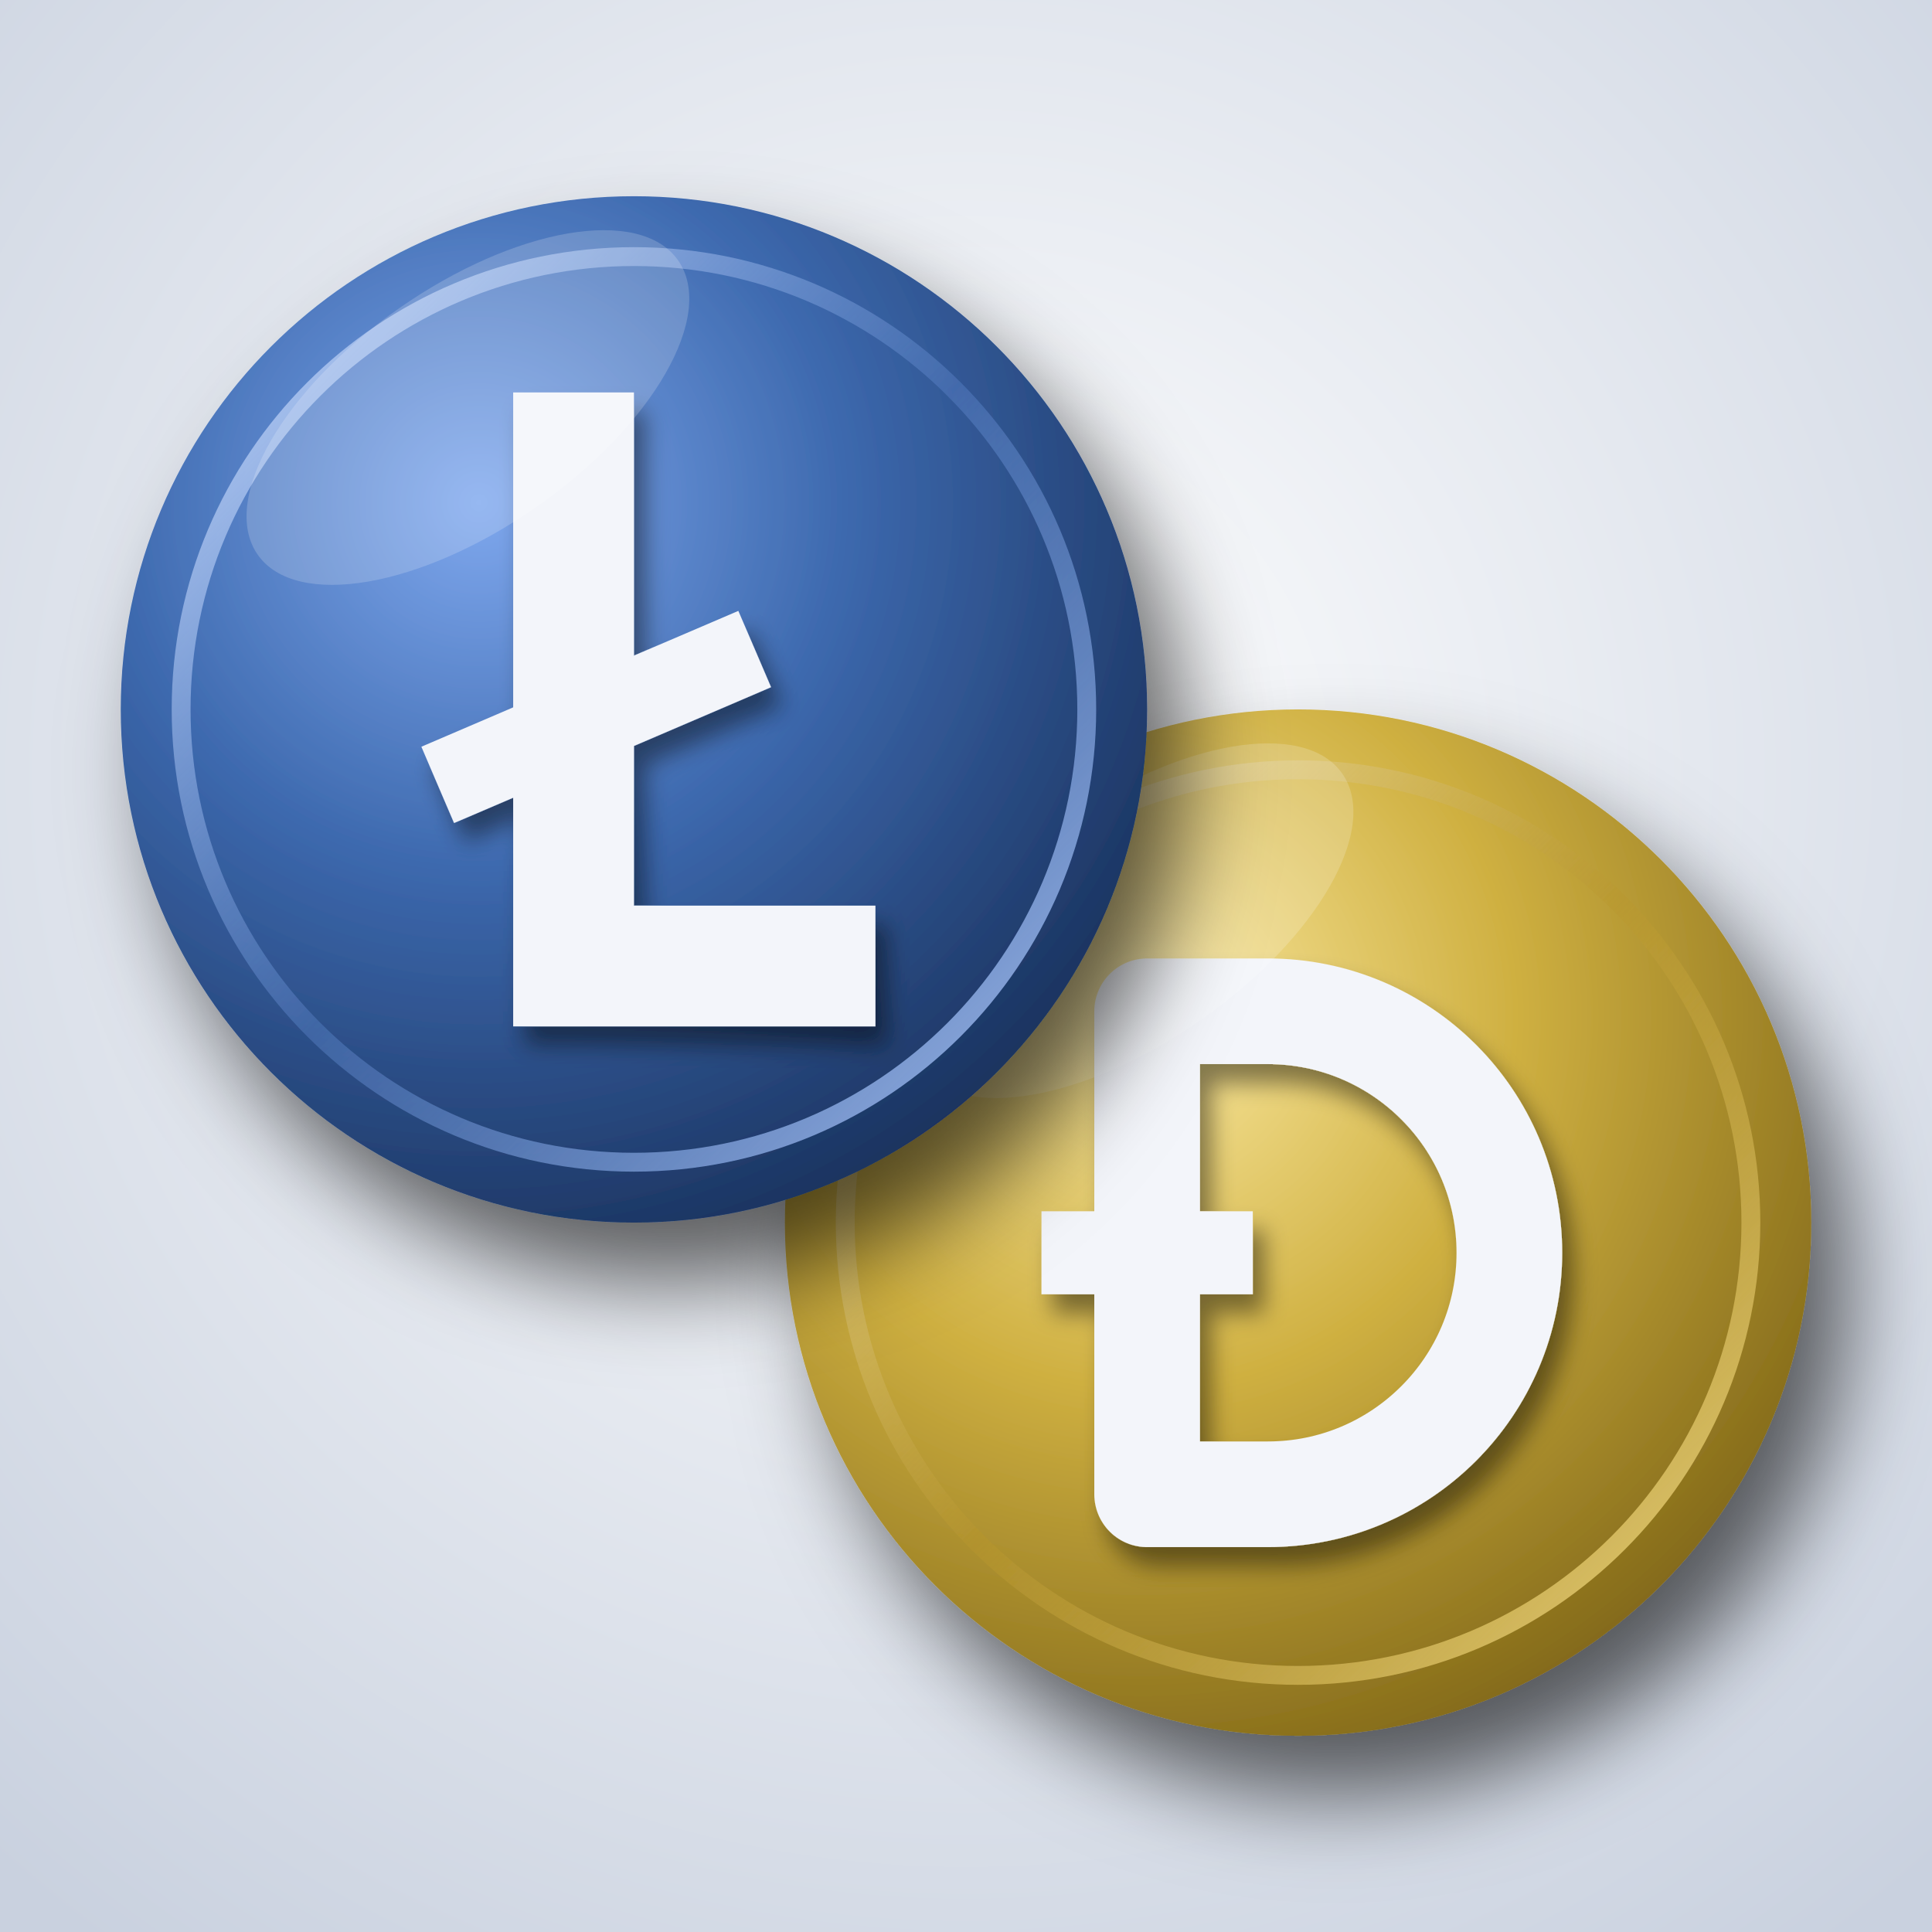
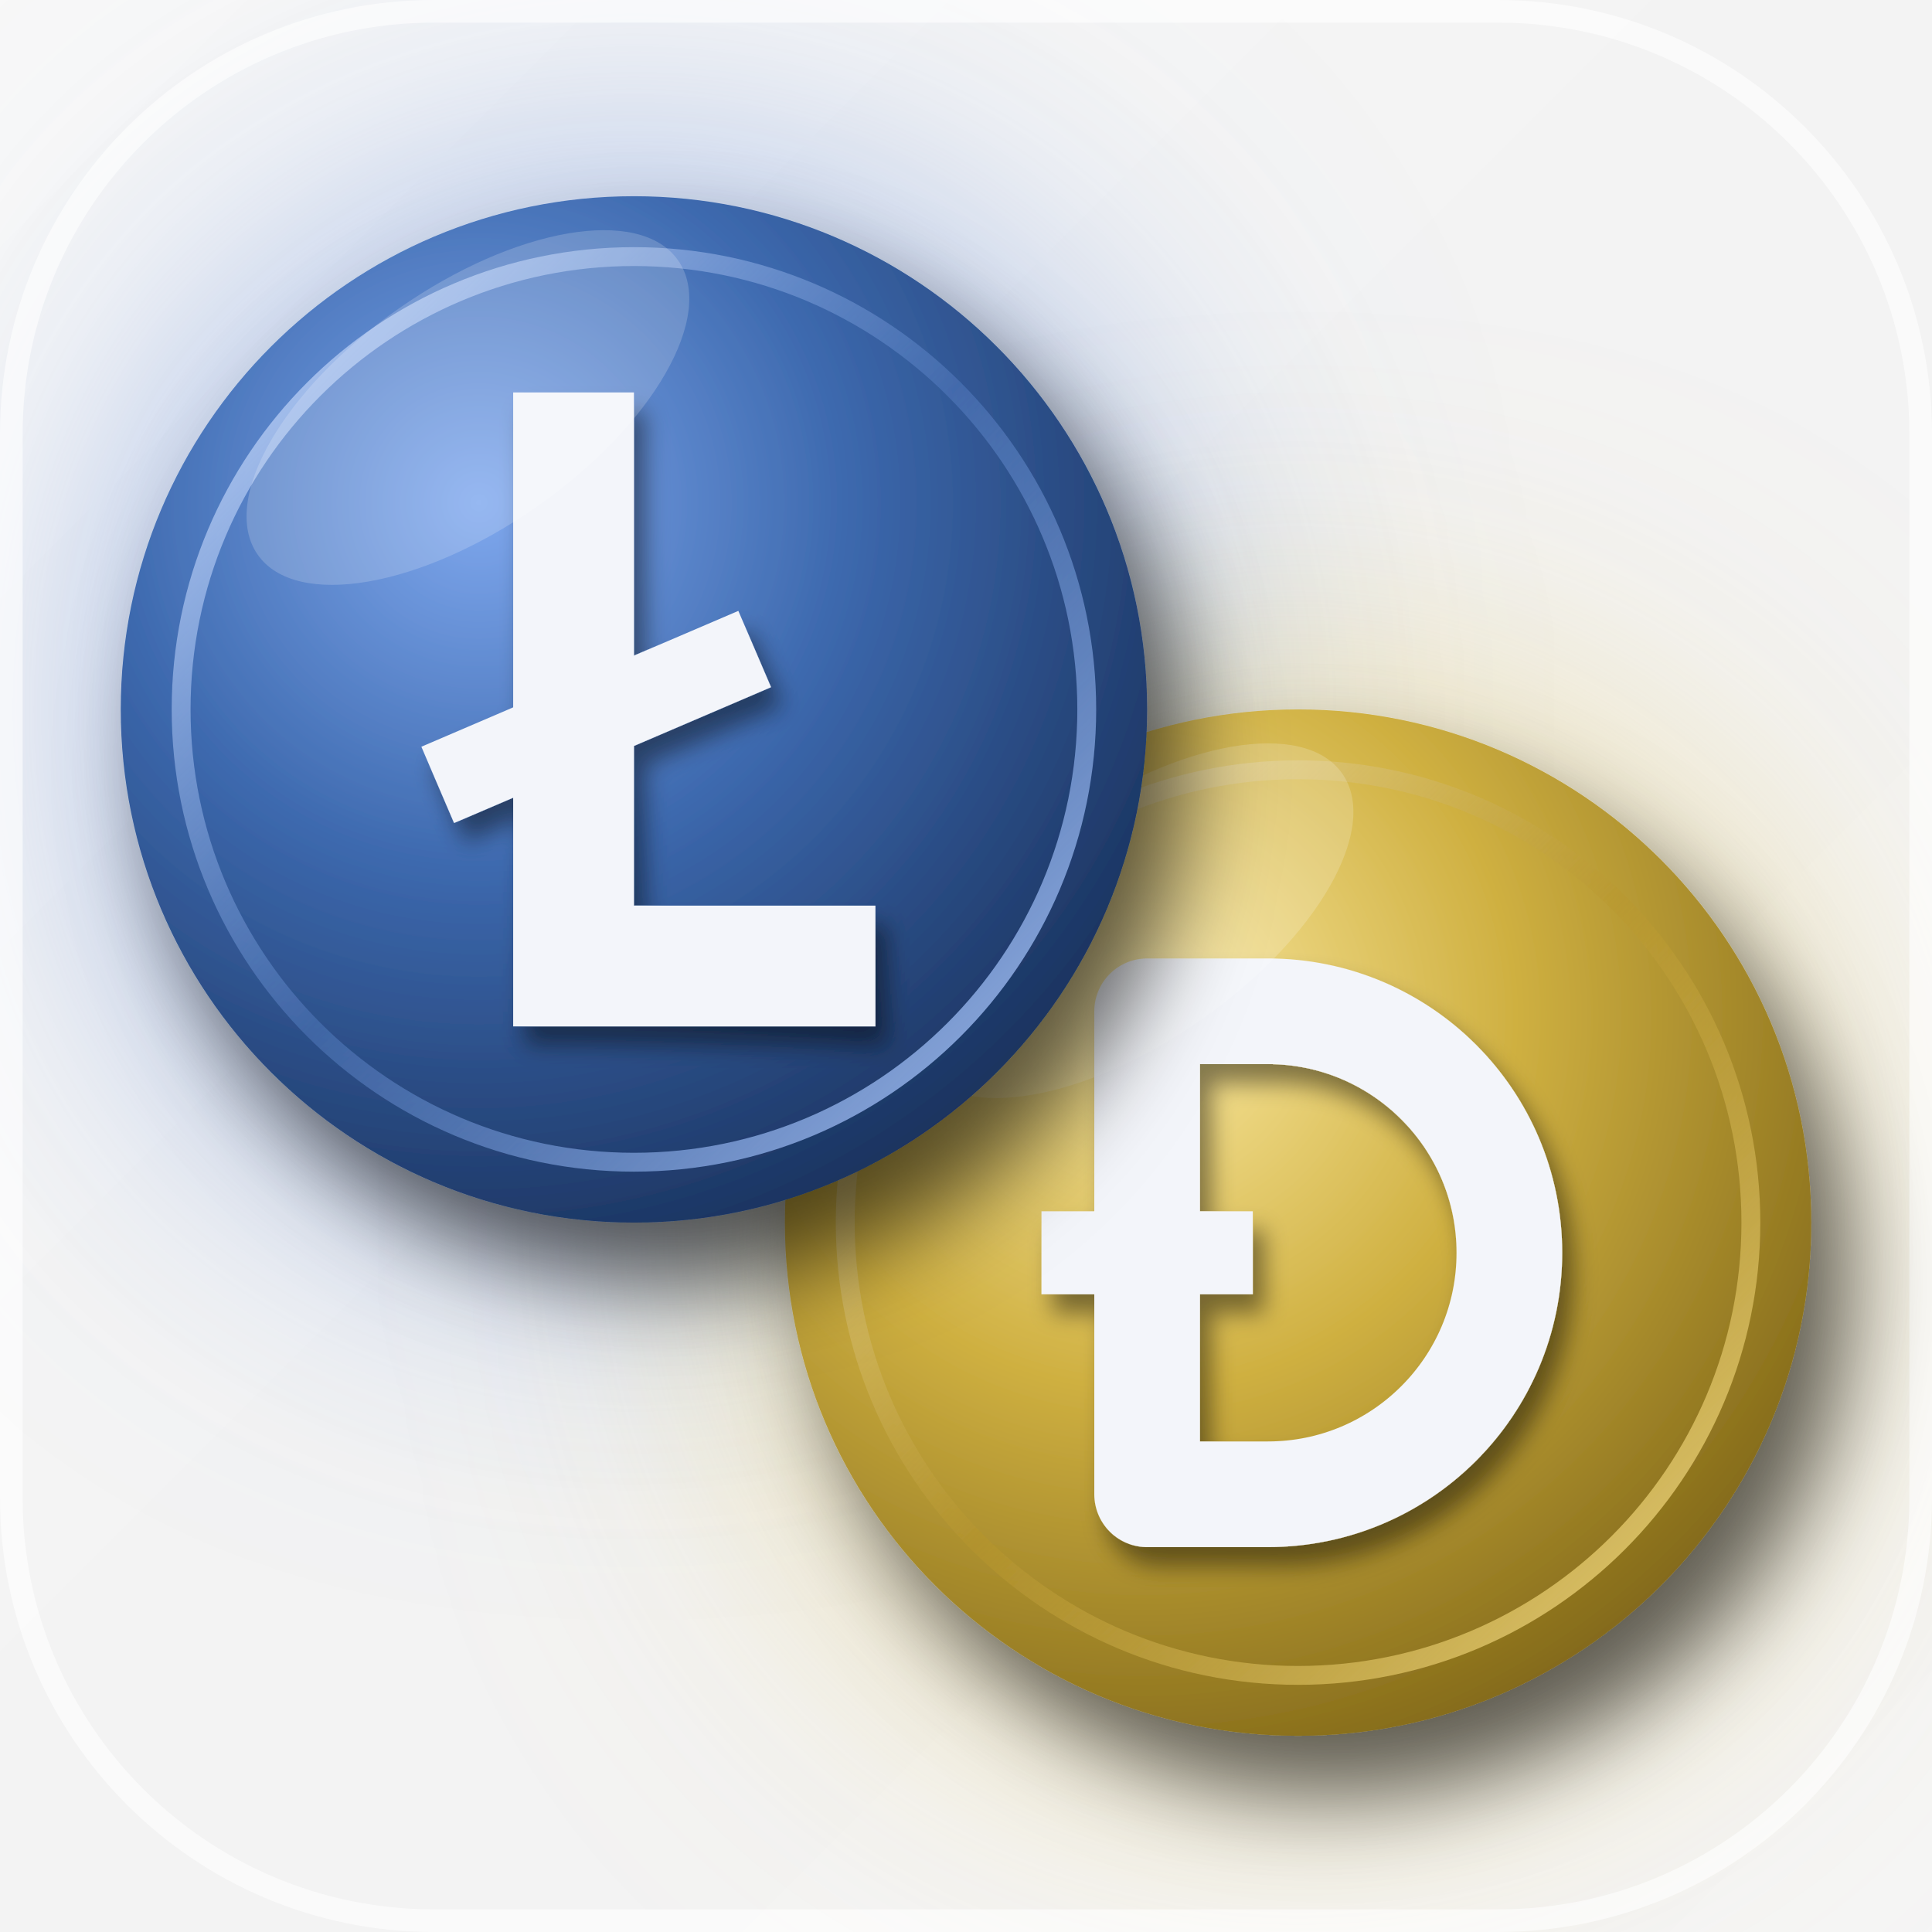
<svg xmlns="http://www.w3.org/2000/svg" viewBox="0 0 256 256">
  <defs>
    <radialGradient id="bg" cx="50%" cy="45%" r="75%">
      <stop offset="0" stop-color="#232d48" />
      <stop offset="1" stop-color="#0a0d15" />
    </radialGradient>
    <radialGradient id="ltc" cx="35%" cy="30%" r="80%">
      <stop offset="0" stop-color="#7fa8ee" />
      <stop offset="0.45" stop-color="#3c68ad" />
      <stop offset="1" stop-color="#162c55" />
    </radialGradient>
    <radialGradient id="doge" cx="35%" cy="30%" r="80%">
      <stop offset="0" stop-color="#fbe9a0" />
      <stop offset="0.45" stop-color="#cfb041" />
      <stop offset="1" stop-color="#7a6114" />
    </radialGradient>
    <linearGradient id="rimL" x1="0" y1="0" x2="1" y2="1">
      <stop offset="0" stop-color="#cfe0ff" />
      <stop offset="0.5" stop-color="#5d86cc" stop-opacity="0.4" />
      <stop offset="1" stop-color="#a9c4f5" />
    </linearGradient>
    <linearGradient id="rimD" x1="0" y1="0" x2="1" y2="1">
      <stop offset="0" stop-color="#fff4c9" />
      <stop offset="0.5" stop-color="#b8962c" stop-opacity="0.4" />
      <stop offset="1" stop-color="#f3dc86" />
    </linearGradient>
    <linearGradient id="glyph" x1="0" y1="0" x2="0" y2="1">
      <stop offset="0" stop-color="#ffffff" />
      <stop offset="1" stop-color="#dfe5f0" />
    </linearGradient>
    <filter id="shadow" x="-30%" y="-30%" width="160%" height="160%">
      <feGaussianBlur in="SourceAlpha" stdDeviation="6" />
      <feOffset dx="5" dy="8" />
      <feComponentTransfer>
        <feFuncA type="linear" slope="0.6" />
      </feComponentTransfer>
      <feMerge>
        <feMergeNode />
        <feMergeNode in="SourceGraphic" />
      </feMerge>
    </filter>
    <filter id="glow" x="-50%" y="-50%" width="200%" height="200%">
      <feGaussianBlur stdDeviation="18" />
    </filter>
    <filter id="emboss" x="-20%" y="-20%" width="140%" height="140%">
      <feGaussianBlur in="SourceAlpha" stdDeviation="1.5" />
      <feOffset dx="1.5" dy="2.5" />
      <feComponentTransfer>
        <feFuncA type="linear" slope="0.45" />
      </feComponentTransfer>
      <feMerge>
        <feMergeNode />
        <feMergeNode in="SourceGraphic" />
      </feMerge>
    </filter>
  </defs>
-   <radialGradient id="lite" cx="50%" cy="40%" r="75%">
-     <stop offset="0" stop-color="#ffffff" />
-     <stop offset="1" stop-color="#c9d1df" />
-   </radialGradient>
-   <rect width="256" height="256" fill="url(#lite)" />
+   <linearGradient id="sheen" x1="0" y1="0" x2="1" y2="1">
+     <stop offset="0" stop-color="#fff" stop-opacity="0.55" />
+     <stop offset="0.5" stop-color="#fff" stop-opacity="0.18" />
+     <stop offset="1" stop-color="#fff" stop-opacity="0.32" />
+   </linearGradient>
+   <filter id="frost" x="-50%" y="-50%" width="200%" height="200%">
+     <feGaussianBlur stdDeviation="22" />
+   </filter>
+   <rect width="256" height="256" fill="url(#sheen)" />
+   <circle cx="84" cy="94" r="70" fill="#5b86d6" opacity="0.55" filter="url(#frost)" />
+   <circle cx="172" cy="162" r="70" fill="#e2c252" opacity="0.5" filter="url(#frost)" />
+   <rect x="1.5" y="1.5" width="253" height="253" rx="56" fill="none" stroke="#fff" stroke-opacity="0.6" stroke-width="3" />
  <g filter="url(#shadow)">
    <circle cx="172" cy="162" r="68" fill="url(#doge)" />
    <circle cx="172" cy="162" r="60" fill="none" stroke="url(#rimD)" stroke-width="2.5" />
    <g filter="url(#emboss)">
      <path d="M152 134 V198 H168 A32 32 0 0 0 168 134 Z" fill="none" stroke="#f3f5fa" stroke-width="14" stroke-linejoin="round" />
      <path d="M138 166 H166" stroke="#f3f5fa" stroke-width="11" />
    </g>
    <ellipse cx="150" cy="122" rx="34" ry="16" transform="rotate(-35 150 122)" fill="#fff" opacity="0.18" />
  </g>
  <g filter="url(#shadow)">
    <circle cx="84" cy="94" r="68" fill="url(#ltc)" />
    <circle cx="84" cy="94" r="60" fill="none" stroke="url(#rimL)" stroke-width="2.5" />
    <g filter="url(#emboss)">
      <path d="M76 52 V128 H116" fill="none" stroke="#f3f5fa" stroke-width="16" stroke-linejoin="miter" />
      <path d="M58 104 L100 86" stroke="#f3f5fa" stroke-width="11" />
    </g>
    <ellipse cx="62" cy="54" rx="34" ry="16" transform="rotate(-35 62 54)" fill="#fff" opacity="0.18" />
  </g>
</svg>
